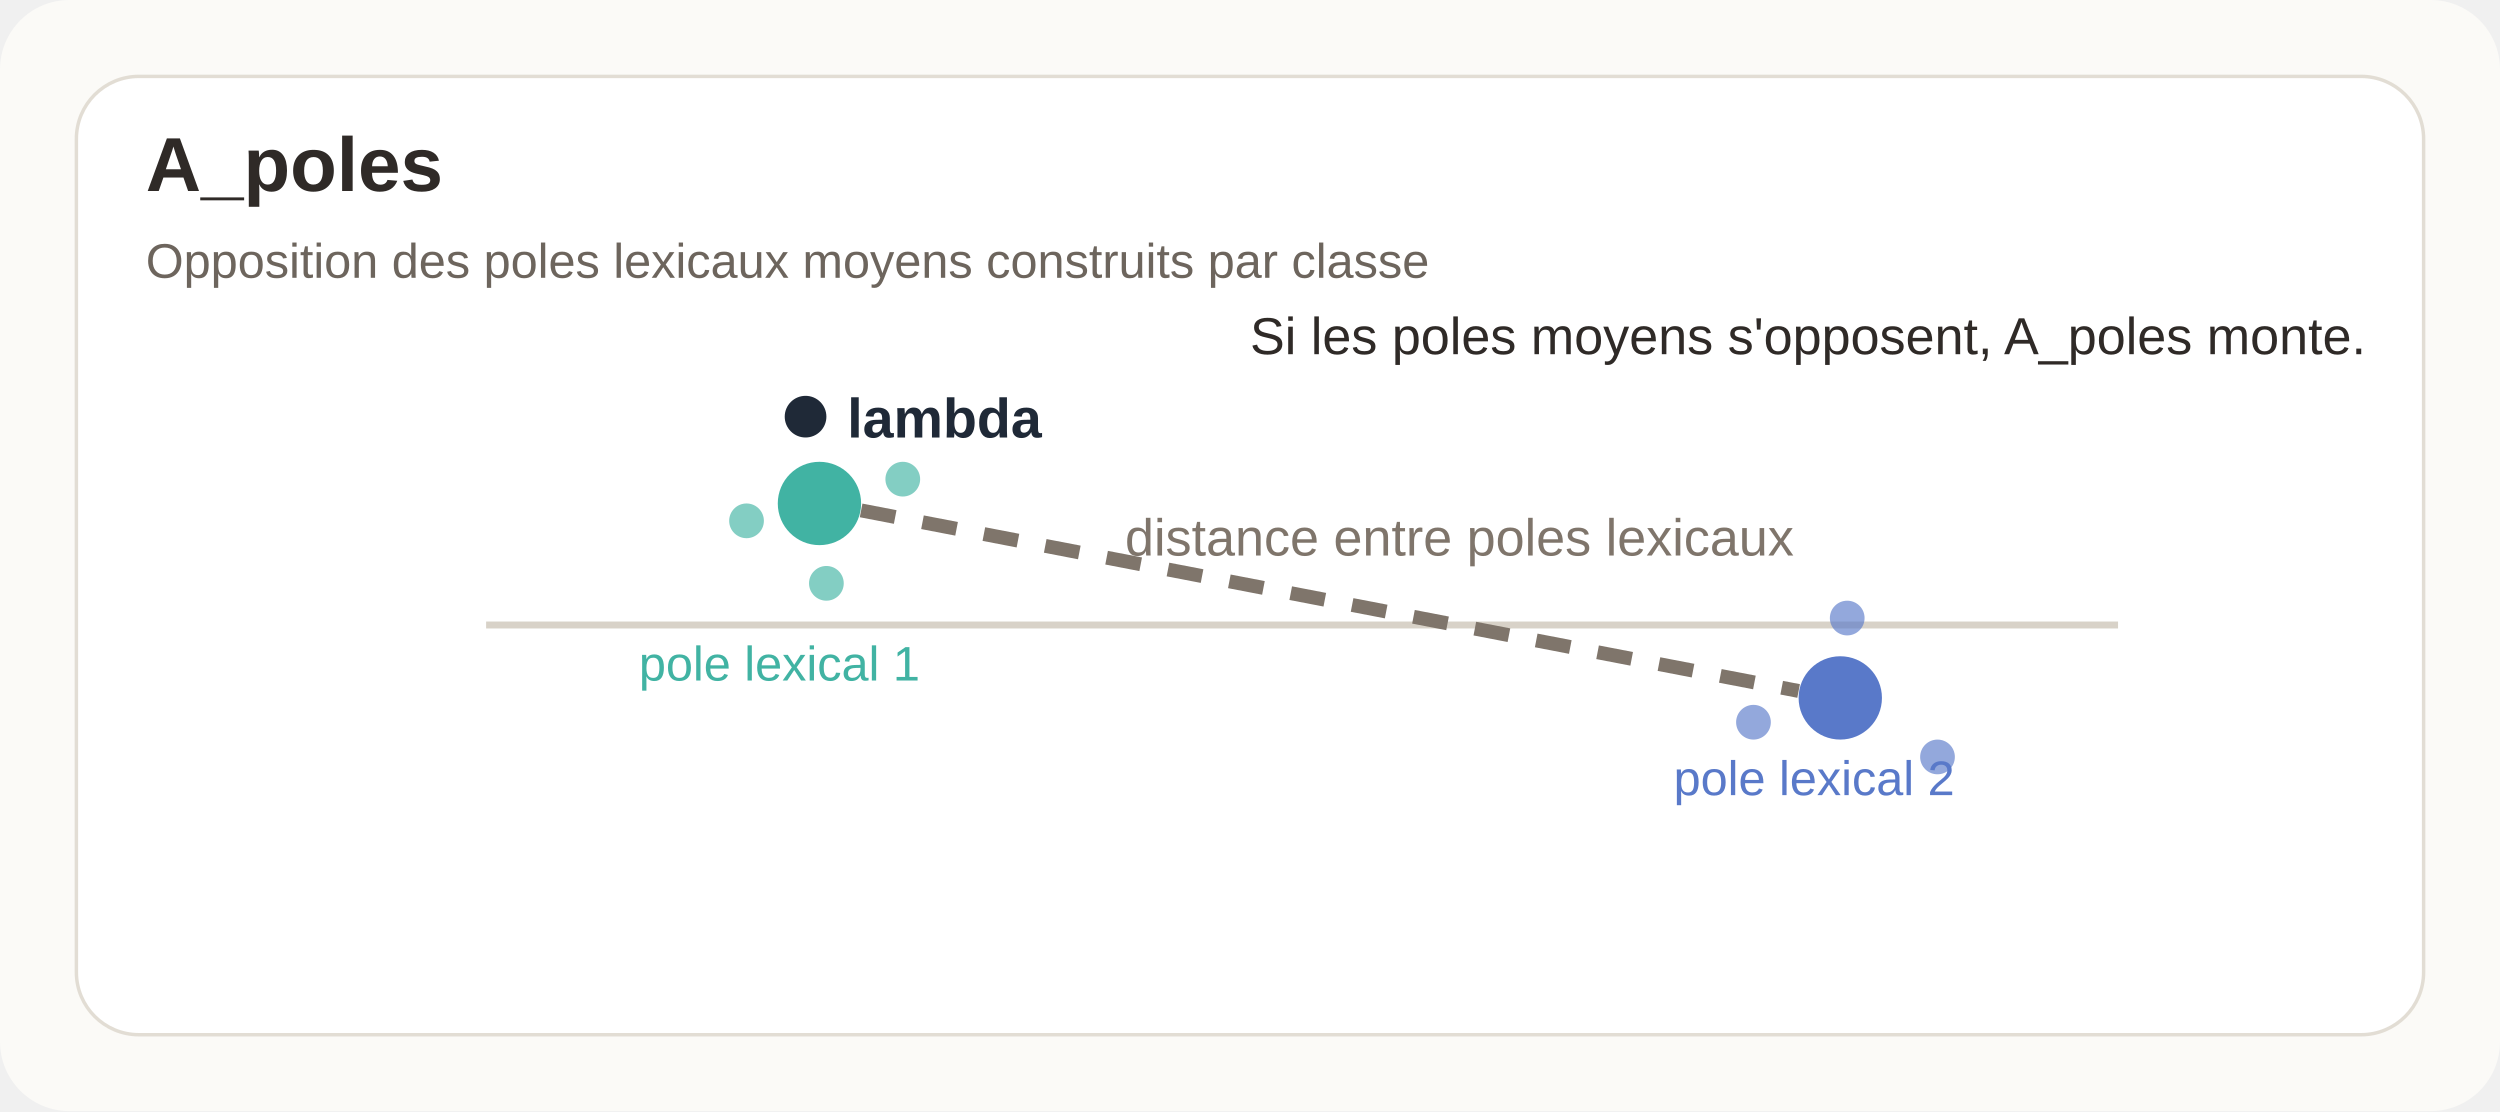
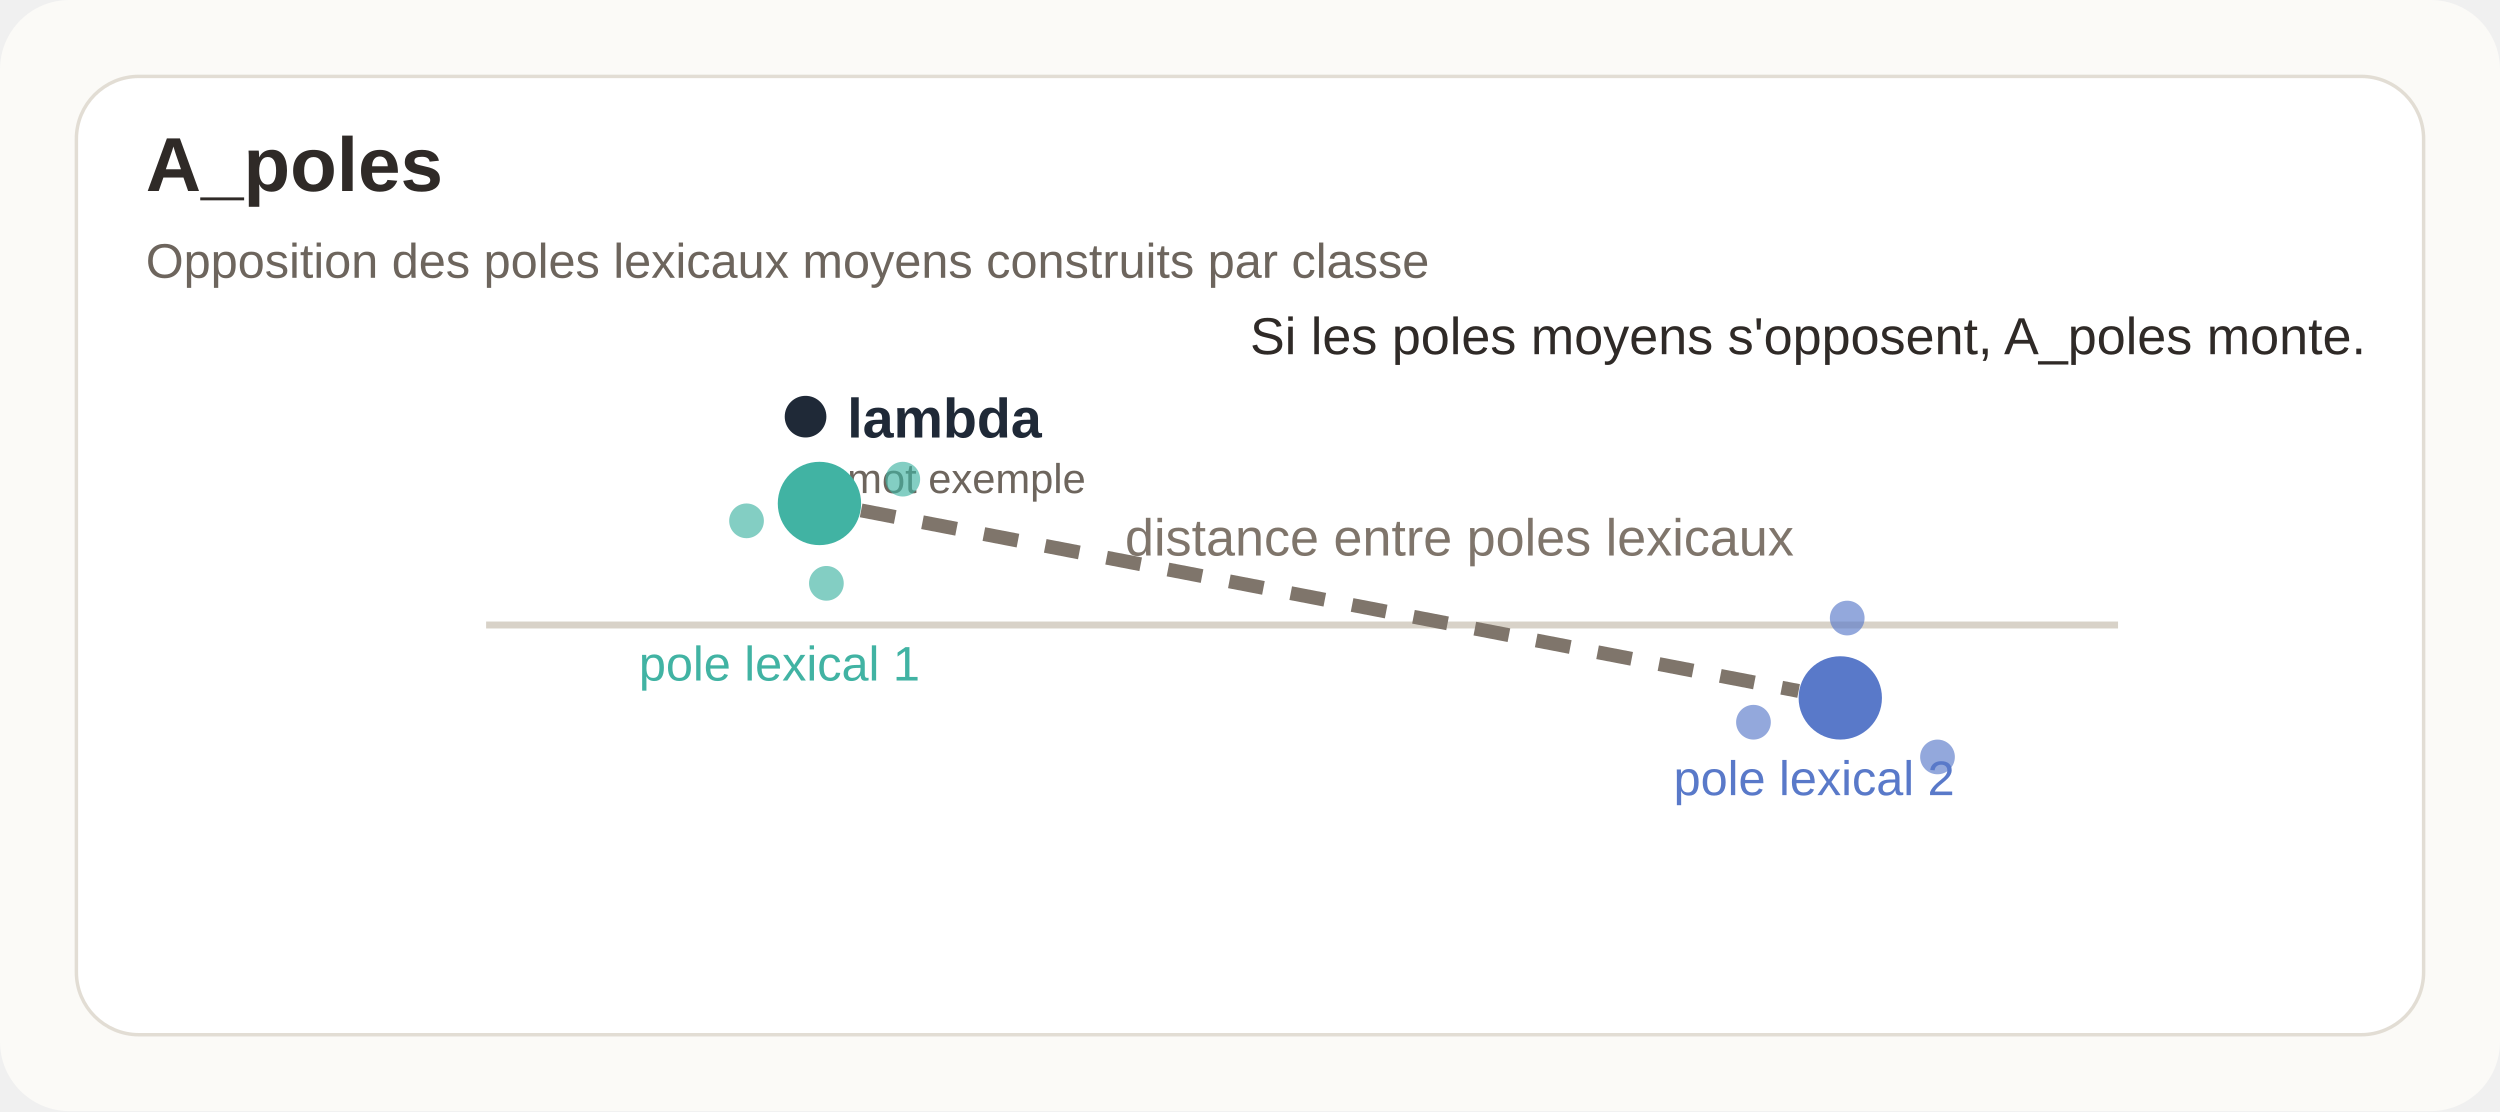
<svg xmlns="http://www.w3.org/2000/svg" width="720" height="320" viewBox="0 0 720 320" role="img" aria-labelledby="title desc">
  <rect width="720" height="320" rx="20" fill="#fbfaf7" />
  <rect x="22" y="22" width="676" height="276" rx="18" fill="#ffffff" stroke="#e2ddd4" />
  <text x="42" y="55" font-family="Arial, sans-serif" font-size="22" font-weight="700" fill="#2f2a27">A_poles</text>
  <text x="42" y="80" font-family="Arial, sans-serif" font-size="14" fill="#6d655d">Opposition des poles lexicaux moyens construits par classe</text>
  <line x1="140" y1="180" x2="610" y2="180" stroke="#d8d2c8" stroke-width="2" />
  <circle cx="232" cy="120" r="6" fill="#1f2937" />
  <text x="244" y="126" font-family="Arial, sans-serif" font-size="16" font-weight="700" fill="#1f2937">lambda</text>
+   <text x="244" y="142" font-family="Arial, sans-serif" font-size="12" fill="#6d655d">mot exemple</text>
  <circle cx="215" cy="150" r="5" fill="#41b3a3" opacity="0.65" />
  <circle cx="260" cy="138" r="5" fill="#41b3a3" opacity="0.65" />
  <circle cx="238" cy="168" r="5" fill="#41b3a3" opacity="0.65" />
  <circle cx="505" cy="208" r="5" fill="#5979c9" opacity="0.65" />
  <circle cx="532" cy="178" r="5" fill="#5979c9" opacity="0.65" />
  <circle cx="558" cy="218" r="5" fill="#5979c9" opacity="0.65" />
  <circle cx="236" cy="145" r="12" fill="#41b3a3" />
  <circle cx="530" cy="201" r="12" fill="#5979c9" />
  <line x1="248" y1="147" x2="518" y2="199" stroke="#7f756b" stroke-width="4" stroke-dasharray="10 8" />
  <text x="324" y="160" font-family="Arial, sans-serif" font-size="15" fill="#7f756b">distance entre poles lexicaux</text>
  <text x="184" y="196" font-family="Arial, sans-serif" font-size="14" fill="#41b3a3">pole lexical 1</text>
  <text x="482" y="229" font-family="Arial, sans-serif" font-size="14" fill="#5979c9">pole lexical 2</text>
  <text x="360" y="102" font-family="Arial, sans-serif" font-size="15" fill="#2f2a27">Si les poles moyens s'opposent, A_poles monte.</text>
</svg>
